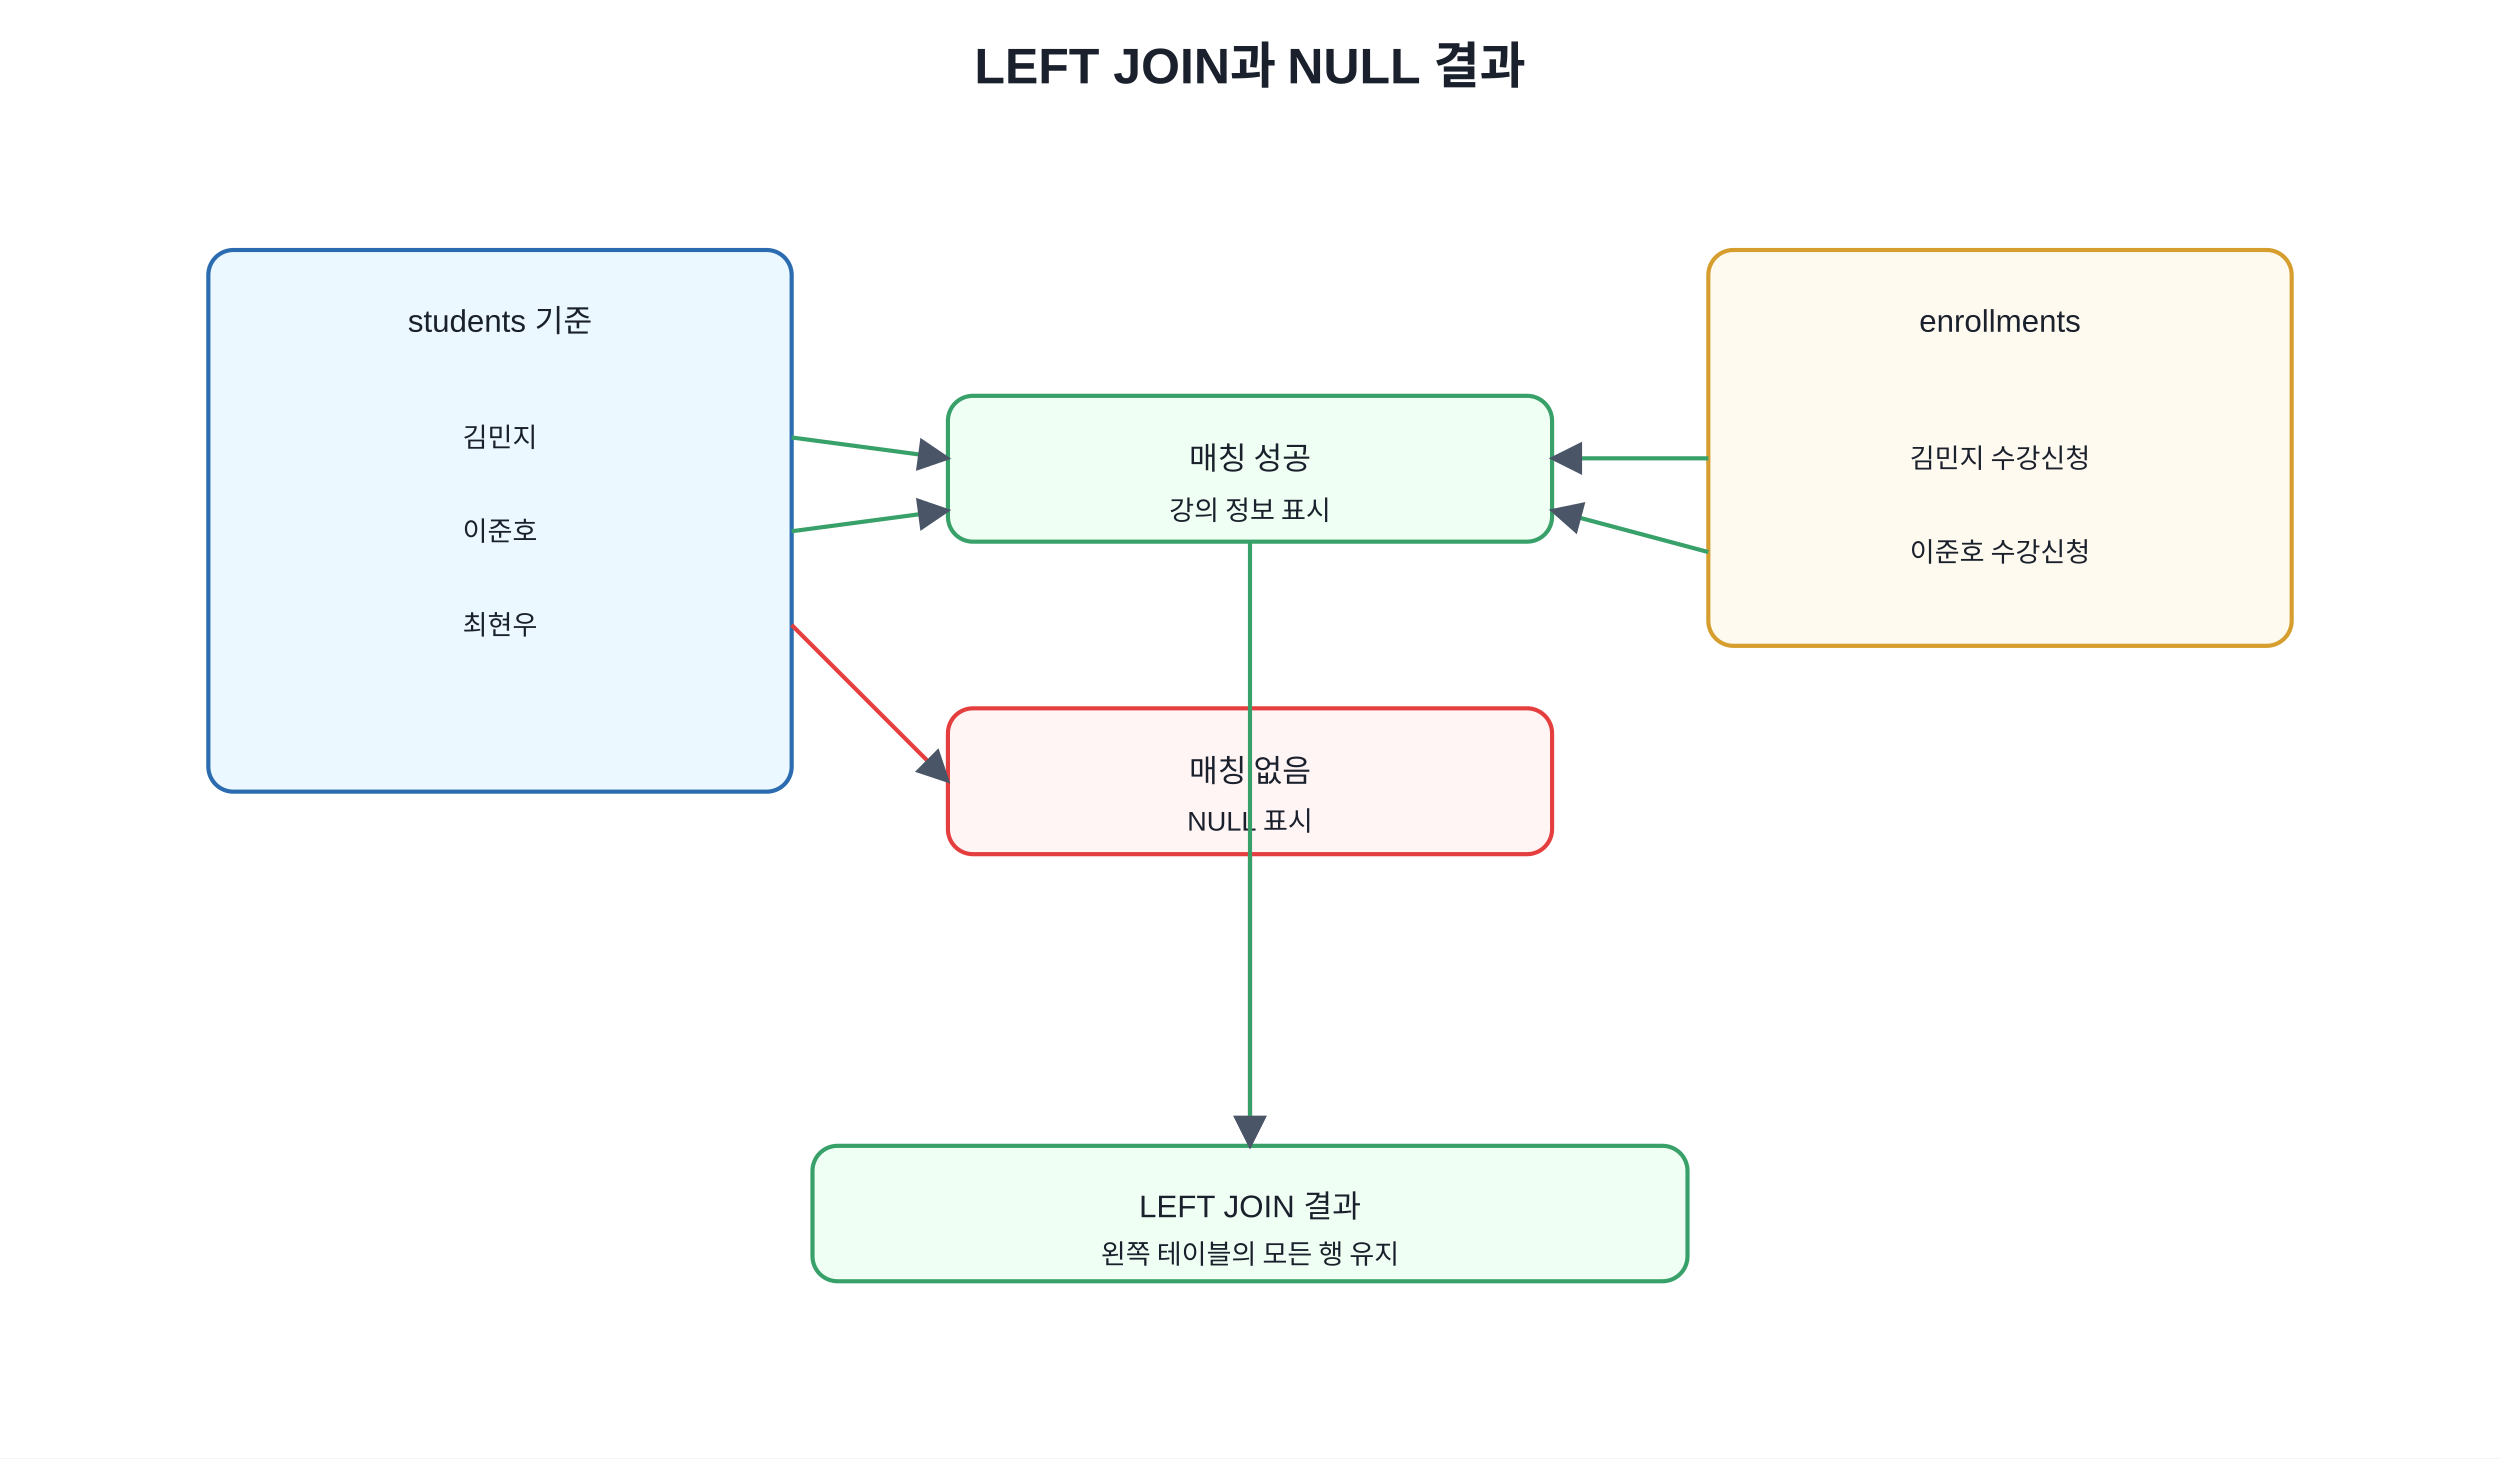
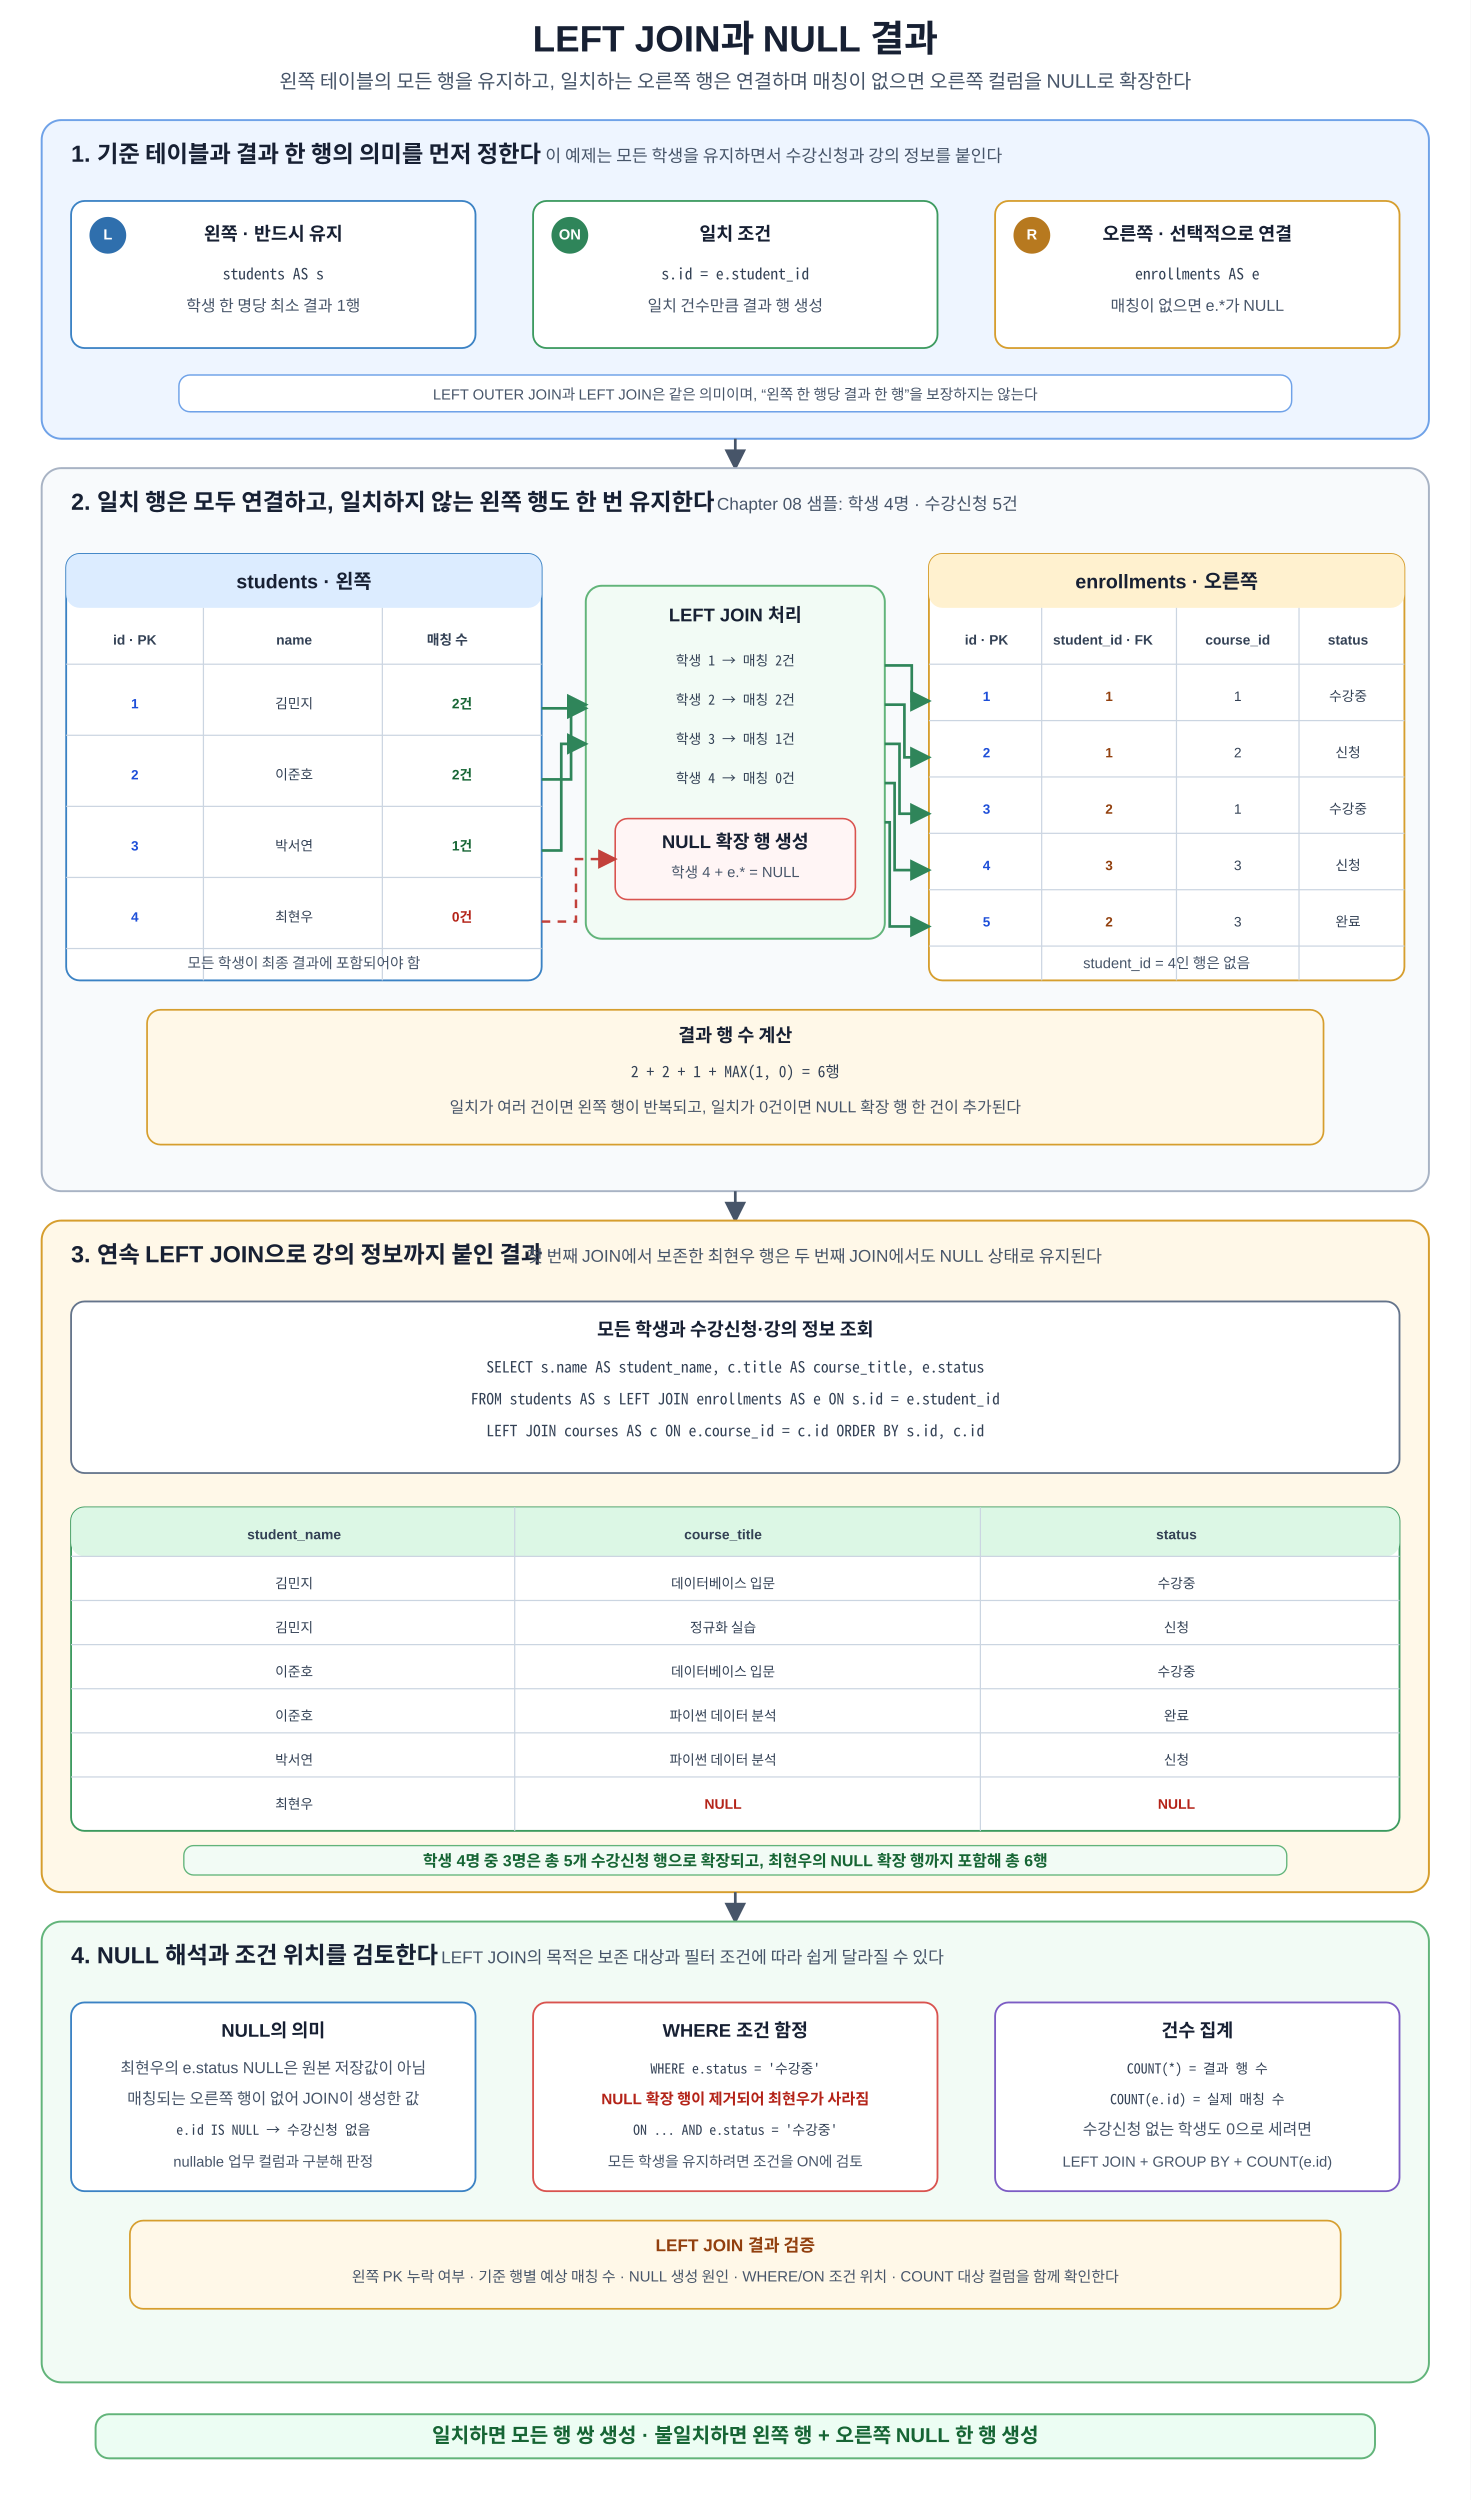
- <svg xmlns="http://www.w3.org/2000/svg" width="1200" height="700" viewBox="0 0 1200 700">
+ <svg xmlns="http://www.w3.org/2000/svg" width="1200" height="2040" viewBox="0 0 1200 2040" role="img" aria-labelledby="title desc" shape-rendering="geometricPrecision">
  <defs>
-     <marker id="a" viewBox="0 0 10 10" refX="9" refY="5" markerWidth="8" markerHeight="8" orient="auto">
-       <path d="M0 0L10 5L0 10z" fill="#4a5568" />
+     <marker id="arrow" viewBox="0 0 10 10" refX="8.7" refY="5" markerWidth="8" markerHeight="8" orient="auto">
+       <path d="M0 0 L10 5 L0 10 Z" fill="#475569" />
    </marker>
-     <style>text{font-family:Malgun Gothic,Apple SD Gothic Neo,Noto Sans KR,Arial,sans-serif;fill:#1a202c}.t{font-size:24px;font-weight:700}.b{fill:#f7fafc;stroke:#4a5568;stroke-width:2;rx:12}.m{fill:#ebf8ff;stroke:#2b6cb0}.g{fill:#f0fff4;stroke:#38a169}.r{fill:#fff5f5;stroke:#e53e3e}.y{fill:#fffaf0;stroke:#d69e2e}.l{font-size:15px;text-anchor:middle;dominant-baseline:middle}.s{font-size:13px;text-anchor:middle;dominant-baseline:middle}</style>
+     <marker id="arrow-green" viewBox="0 0 10 10" refX="8.7" refY="5" markerWidth="8" markerHeight="8" orient="auto">
+       <path d="M0 0 L10 5 L0 10 Z" fill="#2f855a" />
+     </marker>
+     <marker id="arrow-red" viewBox="0 0 10 10" refX="8.7" refY="5" markerWidth="8" markerHeight="8" orient="auto">
+       <path d="M0 0 L10 5 L0 10 Z" fill="#c2413b" />
+     </marker>
+     <style>
+       text{font-family:Malgun Gothic,NanumSquare,Apple SD Gothic Neo,Noto Sans KR,Arial,sans-serif;fill:#172033}
+       .title{font-size:30px;font-weight:700;text-anchor:middle}.subtitle{font-size:16px;text-anchor:middle;fill:#475569}
+       .section-title{font-size:19px;font-weight:700}.section-sub{font-size:14px;fill:#475569}
+       .card-title{font-size:15px;font-weight:700;text-anchor:middle}.card-text{font-size:13px;text-anchor:middle;fill:#475569}.card-text-small{font-size:12px;text-anchor:middle;fill:#475569}
+       .mono{font-family:Consolas,D2Coding,Noto Sans Mono CJK KR,Menlo,monospace;font-size:12.7px;text-anchor:middle;fill:#334155}
+       .mono-small{font-family:Consolas,D2Coding,Noto Sans Mono CJK KR,Menlo,monospace;font-size:11.3px;text-anchor:middle;fill:#334155}
+       .badge{font-size:12px;font-weight:700;text-anchor:middle;dominant-baseline:middle;fill:#fff}
+       .flow{stroke:#475569;stroke-width:2.2;fill:none;marker-end:url(#arrow)}.match{stroke:#2f855a;stroke-width:2.2;fill:none;marker-end:url(#arrow-green)}
+       .unmatched{stroke:#c2413b;stroke-width:2;stroke-dasharray:7 6;fill:none;marker-end:url(#arrow-red)}
+       .table-title{font-size:16px;font-weight:700;text-anchor:middle}.th{font-size:11.2px;font-weight:700;text-anchor:middle;fill:#334155}
+       .cell{font-size:11.2px;text-anchor:middle;fill:#334155}.cell-green{font-size:11.2px;font-weight:700;text-anchor:middle;fill:#166534}.cell-red{font-size:11.2px;font-weight:700;text-anchor:middle;fill:#b42318}
+       .pk{font-size:11px;font-weight:700;text-anchor:middle;fill:#1d4ed8}.fk{font-size:11px;font-weight:700;text-anchor:middle;fill:#92400e}.null{font-size:11.4px;font-weight:700;text-anchor:middle;fill:#b42318}
+       .line{stroke:#cbd5e1;stroke-width:1}.result-head{font-size:11.3px;font-weight:700;text-anchor:middle;fill:#334155}.result-cell{font-size:11.2px;text-anchor:middle;fill:#334155}
+       .note-title{font-size:14px;font-weight:700;text-anchor:middle;fill:#92400e}.note-text{font-size:12.2px;text-anchor:middle;fill:#475569}
+       .principle{font-size:16.5px;font-weight:700;text-anchor:middle;fill:#166534}.ok{font-size:13px;font-weight:700;text-anchor:middle;fill:#166534}.warn{font-size:12.4px;font-weight:700;text-anchor:middle;fill:#b42318}
+     </style>
  </defs>
-   <rect width="100%" height="100%" fill="white" />
-   <text x="600" y="40" text-anchor="middle" class="t">LEFT JOIN과 NULL 결과</text>
-   <rect x="100" y="120" width="280" height="260" class="b m" />
-   <text x="240" y="155" class="l">students 기준</text>
-   <text x="240" y="210" class="s">김민지</text>
-   <text x="240" y="255" class="s">이준호</text>
-   <text x="240" y="300" class="s">최현우</text>
-   <rect x="820" y="120" width="280" height="190" class="b y" />
-   <text x="960" y="155" class="l">enrollments</text>
-   <text x="960" y="220" class="s">김민지 수강신청</text>
-   <text x="960" y="265" class="s">이준호 수강신청</text>
-   <rect x="455" y="190" width="290" height="70" class="b g" />
-   <text x="600" y="220" class="l">매칭 성공</text>
-   <text x="600" y="245" class="s">강의 정보 표시</text>
-   <rect x="455" y="340" width="290" height="70" class="b r" />
-   <text x="600" y="370" class="l">매칭 없음</text>
-   <text x="600" y="395" class="s">NULL 표시</text>
-   <rect x="390" y="550" width="420" height="65" class="b g" />
-   <text x="600" y="580" class="l">LEFT JOIN 결과</text>
-   <text x="600" y="602" class="s">왼쪽 테이블의 모든 행 유지</text>
-   <line x1="380" y1="210" x2="455" y2="220" stroke="#38a169" stroke-width="2" marker-end="url(#a)" />
-   <line x1="820" y1="220" x2="745" y2="220" stroke="#38a169" stroke-width="2" marker-end="url(#a)" />
-   <line x1="380" y1="255" x2="455" y2="245" stroke="#38a169" stroke-width="2" marker-end="url(#a)" />
-   <line x1="820" y1="265" x2="745" y2="245" stroke="#38a169" stroke-width="2" marker-end="url(#a)" />
-   <line x1="380" y1="300" x2="455" y2="375" stroke="#e53e3e" stroke-width="2" marker-end="url(#a)" />
-   <line x1="600" y1="410" x2="600" y2="550" stroke="#e53e3e" stroke-width="2" marker-end="url(#a)" />
-   <line x1="600" y1="260" x2="600" y2="550" stroke="#38a169" stroke-width="2" marker-end="url(#a)" />
+   <rect width="1200" height="2040" fill="#fff" />
+   <text x="600" y="42" class="title">LEFT JOIN과 NULL 결과</text>
+   <text x="600" y="72" class="subtitle">왼쪽 테이블의 모든 행을 유지하고, 일치하는 오른쪽 행은 연결하며 매칭이 없으면 오른쪽 컬럼을 NULL로 확장한다</text>
+   <rect x="34" y="98" width="1132" height="260" rx="16" fill="#eef5ff" stroke="#6fa2e8" stroke-width="1.6" />
+   <text x="58" y="132" class="section-title">1. 기준 테이블과 결과 한 행의 의미를 먼저 정한다</text>
+   <text x="445" y="132" class="section-sub">이 예제는 모든 학생을 유지하면서 수강신청과 강의 정보를 붙인다</text>
+   <rect x="58" y="164" width="330" height="120" rx="11" fill="#fff" stroke="#3b82c4" stroke-width="1.5" />
+   <circle cx="88" cy="192" r="15" fill="#2f6fad" />
+   <text x="88" y="192" class="badge">L</text>
+   <text x="223" y="196" class="card-title">왼쪽 · 반드시 유지</text>
+   <text x="223" y="228" class="mono">students AS s</text>
+   <text x="223" y="254" class="card-text">학생 한 명당 최소 결과 1행</text>
+   <rect x="435" y="164" width="330" height="120" rx="11" fill="#fff" stroke="#3c9a5f" stroke-width="1.5" />
+   <circle cx="465" cy="192" r="15" fill="#2f855a" />
+   <text x="465" y="192" class="badge">ON</text>
+   <text x="600" y="196" class="card-title">일치 조건</text>
+   <text x="600" y="228" class="mono">s.id = e.student_id</text>
+   <text x="600" y="254" class="card-text">일치 건수만큼 결과 행 생성</text>
+   <rect x="812" y="164" width="330" height="120" rx="11" fill="#fff" stroke="#d69e2e" stroke-width="1.5" />
+   <circle cx="842" cy="192" r="15" fill="#b7791f" />
+   <text x="842" y="192" class="badge">R</text>
+   <text x="977" y="196" class="card-title">오른쪽 · 선택적으로 연결</text>
+   <text x="977" y="228" class="mono">enrollments AS e</text>
+   <text x="977" y="254" class="card-text">매칭이 없으면 e.*가 NULL</text>
+   <rect x="146" y="306" width="908" height="30" rx="9" fill="#fff" stroke="#6fa2e8" stroke-width="1.2" />
+   <text x="600" y="326" class="card-text-small">LEFT OUTER JOIN과 LEFT JOIN은 같은 의미이며, “왼쪽 한 행당 결과 한 행”을 보장하지는 않는다</text>
+   <path d="M600 358V382" class="flow" />
+   <rect x="34" y="382" width="1132" height="590" rx="16" fill="#f8fafc" stroke="#a8b3c4" stroke-width="1.6" />
+   <text x="58" y="416" class="section-title">2. 일치 행은 모두 연결하고, 일치하지 않는 왼쪽 행도 한 번 유지한다</text>
+   <text x="585" y="416" class="section-sub">Chapter 08 샘플: 학생 4명 · 수강신청 5건</text>
+   <rect x="54" y="452" width="388" height="348" rx="11" fill="#fff" stroke="#3b82c4" stroke-width="1.5" />
+   <rect x="54" y="452" width="388" height="44" rx="11" fill="#dcecff" />
+   <text x="248" y="480" class="table-title">students · 왼쪽</text>
+   <text x="110" y="526" class="th">id · PK</text>
+   <text x="240" y="526" class="th">name</text>
+   <text x="365" y="526" class="th">매칭 수</text>
+   <line x1="54" y1="542" x2="442" y2="542" class="line" />
+   <line x1="54" y1="600" x2="442" y2="600" class="line" />
+   <line x1="54" y1="658" x2="442" y2="658" class="line" />
+   <line x1="54" y1="716" x2="442" y2="716" class="line" />
+   <line x1="54" y1="774" x2="442" y2="774" class="line" />
+   <line x1="166" y1="496" x2="166" y2="800" class="line" />
+   <line x1="312" y1="496" x2="312" y2="800" class="line" />
+   <text x="110" y="578" class="pk">1</text>
+   <text x="240" y="578" class="cell">김민지</text>
+   <text x="377" y="578" class="cell-green">2건</text>
+   <text x="110" y="636" class="pk">2</text>
+   <text x="240" y="636" class="cell">이준호</text>
+   <text x="377" y="636" class="cell-green">2건</text>
+   <text x="110" y="694" class="pk">3</text>
+   <text x="240" y="694" class="cell">박서연</text>
+   <text x="377" y="694" class="cell-green">1건</text>
+   <text x="110" y="752" class="pk">4</text>
+   <text x="240" y="752" class="cell">최현우</text>
+   <text x="377" y="752" class="cell-red">0건</text>
+   <text x="248" y="790" class="card-text-small">모든 학생이 최종 결과에 포함되어야 함</text>
+   <rect x="478" y="478" width="244" height="288" rx="13" fill="#f2fbf5" stroke="#62b47a" stroke-width="1.6" />
+   <text x="600" y="507" class="card-title">LEFT JOIN 처리</text>
+   <text x="600" y="543" class="mono-small">학생 1 → 매칭 2건</text>
+   <text x="600" y="575" class="mono-small">학생 2 → 매칭 2건</text>
+   <text x="600" y="607" class="mono-small">학생 3 → 매칭 1건</text>
+   <text x="600" y="639" class="mono-small">학생 4 → 매칭 0건</text>
+   <rect x="502" y="668" width="196" height="66" rx="10" fill="#fff5f5" stroke="#d9534f" stroke-width="1.3" />
+   <text x="600" y="692" class="card-title">NULL 확장 행 생성</text>
+   <text x="600" y="716" class="card-text-small">학생 4 + e.* = NULL</text>
+   <rect x="758" y="452" width="388" height="348" rx="11" fill="#fff" stroke="#d69e2e" stroke-width="1.5" />
+   <rect x="758" y="452" width="388" height="44" rx="11" fill="#fff1cf" />
+   <text x="952" y="480" class="table-title">enrollments · 오른쪽</text>
+   <text x="805" y="526" class="th">id · PK</text>
+   <text x="900" y="526" class="th">student_id · FK</text>
+   <text x="1010" y="526" class="th">course_id</text>
+   <text x="1100" y="526" class="th">status</text>
+   <line x1="758" y1="542" x2="1146" y2="542" class="line" />
+   <line x1="758" y1="588" x2="1146" y2="588" class="line" />
+   <line x1="758" y1="634" x2="1146" y2="634" class="line" />
+   <line x1="758" y1="680" x2="1146" y2="680" class="line" />
+   <line x1="758" y1="726" x2="1146" y2="726" class="line" />
+   <line x1="758" y1="772" x2="1146" y2="772" class="line" />
+   <line x1="850" y1="496" x2="850" y2="800" class="line" />
+   <line x1="960" y1="496" x2="960" y2="800" class="line" />
+   <line x1="1060" y1="496" x2="1060" y2="800" class="line" />
+   <text x="805" y="572" class="pk">1</text>
+   <text x="905" y="572" class="fk">1</text>
+   <text x="1010" y="572" class="cell">1</text>
+   <text x="1100" y="572" class="cell">수강중</text>
+   <text x="805" y="618" class="pk">2</text>
+   <text x="905" y="618" class="fk">1</text>
+   <text x="1010" y="618" class="cell">2</text>
+   <text x="1100" y="618" class="cell">신청</text>
+   <text x="805" y="664" class="pk">3</text>
+   <text x="905" y="664" class="fk">2</text>
+   <text x="1010" y="664" class="cell">1</text>
+   <text x="1100" y="664" class="cell">수강중</text>
+   <text x="805" y="710" class="pk">4</text>
+   <text x="905" y="710" class="fk">3</text>
+   <text x="1010" y="710" class="cell">3</text>
+   <text x="1100" y="710" class="cell">신청</text>
+   <text x="805" y="756" class="pk">5</text>
+   <text x="905" y="756" class="fk">2</text>
+   <text x="1010" y="756" class="cell">3</text>
+   <text x="1100" y="756" class="cell">완료</text>
+   <text x="952" y="790" class="card-text-small">student_id = 4인 행은 없음</text>
+   <path d="M442 578H478" class="match" />
+   <path d="M442 636H466V575H478" class="match" />
+   <path d="M442 694H458V607H478" class="match" />
+   <path d="M442 752H470V701H502" class="unmatched" />
+   <path d="M722 543H744V572H758" class="match" />
+   <path d="M722 575H738V618H758" class="match" />
+   <path d="M722 607H734V664H758" class="match" />
+   <path d="M722 639H730V710H758" class="match" />
+   <path d="M722 671H726V756H758" class="match" />
+   <rect x="120" y="824" width="960" height="110" rx="11" fill="#fff8e8" stroke="#d69e2e" stroke-width="1.4" />
+   <text x="600" y="850" class="card-title">결과 행 수 계산</text>
+   <text x="600" y="879" class="mono">2 + 2 + 1 + MAX(1, 0) = 6행</text>
+   <text x="600" y="908" class="card-text">일치가 여러 건이면 왼쪽 행이 반복되고, 일치가 0건이면 NULL 확장 행 한 건이 추가된다</text>
+   <path d="M600 972V996" class="flow" />
+   <rect x="34" y="996" width="1132" height="548" rx="16" fill="#fff8e8" stroke="#d69e2e" stroke-width="1.6" />
+   <text x="58" y="1030" class="section-title">3. 연속 LEFT JOIN으로 강의 정보까지 붙인 결과</text>
+   <text x="430" y="1030" class="section-sub">첫 번째 JOIN에서 보존한 최현우 행은 두 번째 JOIN에서도 NULL 상태로 유지된다</text>
+   <rect x="58" y="1062" width="1084" height="140" rx="11" fill="#fff" stroke="#64748b" stroke-width="1.5" />
+   <text x="600" y="1090" class="card-title">모든 학생과 수강신청·강의 정보 조회</text>
+   <text x="600" y="1120" class="mono">SELECT s.name AS student_name, c.title AS course_title, e.status</text>
+   <text x="600" y="1146" class="mono">FROM students AS s LEFT JOIN enrollments AS e ON s.id = e.student_id</text>
+   <text x="600" y="1172" class="mono">LEFT JOIN courses AS c ON e.course_id = c.id ORDER BY s.id, c.id</text>
+   <rect x="58" y="1230" width="1084" height="264" rx="11" fill="#fff" stroke="#3c9a5f" stroke-width="1.5" />
+   <rect x="58" y="1230" width="1084" height="40" rx="11" fill="#dcf7e5" />
+   <text x="240" y="1256" class="result-head">student_name</text>
+   <text x="590" y="1256" class="result-head">course_title</text>
+   <text x="960" y="1256" class="result-head">status</text>
+   <line x1="58" y1="1270" x2="1142" y2="1270" class="line" />
+   <line x1="420" y1="1230" x2="420" y2="1494" class="line" />
+   <line x1="800" y1="1230" x2="800" y2="1494" class="line" />
+   <line x1="58" y1="1306" x2="1142" y2="1306" class="line" />
+   <line x1="58" y1="1342" x2="1142" y2="1342" class="line" />
+   <line x1="58" y1="1378" x2="1142" y2="1378" class="line" />
+   <line x1="58" y1="1414" x2="1142" y2="1414" class="line" />
+   <line x1="58" y1="1450" x2="1142" y2="1450" class="line" />
+   <text x="240" y="1296" class="result-cell">김민지</text>
+   <text x="590" y="1296" class="result-cell">데이터베이스 입문</text>
+   <text x="960" y="1296" class="result-cell">수강중</text>
+   <text x="240" y="1332" class="result-cell">김민지</text>
+   <text x="590" y="1332" class="result-cell">정규화 실습</text>
+   <text x="960" y="1332" class="result-cell">신청</text>
+   <text x="240" y="1368" class="result-cell">이준호</text>
+   <text x="590" y="1368" class="result-cell">데이터베이스 입문</text>
+   <text x="960" y="1368" class="result-cell">수강중</text>
+   <text x="240" y="1404" class="result-cell">이준호</text>
+   <text x="590" y="1404" class="result-cell">파이썬 데이터 분석</text>
+   <text x="960" y="1404" class="result-cell">완료</text>
+   <text x="240" y="1440" class="result-cell">박서연</text>
+   <text x="590" y="1440" class="result-cell">파이썬 데이터 분석</text>
+   <text x="960" y="1440" class="result-cell">신청</text>
+   <text x="240" y="1476" class="result-cell">최현우</text>
+   <text x="590" y="1476" class="null">NULL</text>
+   <text x="960" y="1476" class="null">NULL</text>
+   <rect x="150" y="1506" width="900" height="24" rx="8" fill="#f2fbf5" stroke="#62b47a" stroke-width="1.1" />
+   <text x="600" y="1523" class="ok">학생 4명 중 3명은 총 5개 수강신청 행으로 확장되고, 최현우의 NULL 확장 행까지 포함해 총 6행</text>
+   <path d="M600 1544V1568" class="flow" />
+   <rect x="34" y="1568" width="1132" height="376" rx="16" fill="#f2fbf5" stroke="#62b47a" stroke-width="1.6" />
+   <text x="58" y="1602" class="section-title">4. NULL 해석과 조건 위치를 검토한다</text>
+   <text x="360" y="1602" class="section-sub">LEFT JOIN의 목적은 보존 대상과 필터 조건에 따라 쉽게 달라질 수 있다</text>
+   <rect x="58" y="1634" width="330" height="154" rx="11" fill="#fff" stroke="#3b82c4" stroke-width="1.5" />
+   <text x="223" y="1662" class="card-title">NULL의 의미</text>
+   <text x="223" y="1692" class="card-text">최현우의 e.status NULL은 원본 저장값이 아님</text>
+   <text x="223" y="1717" class="card-text">매칭되는 오른쪽 행이 없어 JOIN이 생성한 값</text>
+   <text x="223" y="1742" class="mono-small">e.id IS NULL → 수강신청 없음</text>
+   <text x="223" y="1768" class="card-text-small">nullable 업무 컬럼과 구분해 판정</text>
+   <rect x="435" y="1634" width="330" height="154" rx="11" fill="#fff" stroke="#d9534f" stroke-width="1.5" />
+   <text x="600" y="1662" class="card-title">WHERE 조건 함정</text>
+   <text x="600" y="1692" class="mono-small">WHERE e.status = '수강중'</text>
+   <text x="600" y="1717" class="warn">NULL 확장 행이 제거되어 최현우가 사라짐</text>
+   <text x="600" y="1742" class="mono-small">ON ... AND e.status = '수강중'</text>
+   <text x="600" y="1768" class="card-text-small">모든 학생을 유지하려면 조건을 ON에 검토</text>
+   <rect x="812" y="1634" width="330" height="154" rx="11" fill="#fff" stroke="#7c5cc4" stroke-width="1.5" />
+   <text x="977" y="1662" class="card-title">건수 집계</text>
+   <text x="977" y="1692" class="mono-small">COUNT(*) = 결과 행 수</text>
+   <text x="977" y="1717" class="mono-small">COUNT(e.id) = 실제 매칭 수</text>
+   <text x="977" y="1742" class="card-text">수강신청 없는 학생도 0으로 세려면</text>
+   <text x="977" y="1768" class="card-text-small">LEFT JOIN + GROUP BY + COUNT(e.id)</text>
+   <rect x="106" y="1812" width="988" height="72" rx="11" fill="#fff8e8" stroke="#d69e2e" stroke-width="1.4" />
+   <text x="600" y="1837" class="note-title">LEFT JOIN 결과 검증</text>
+   <text x="600" y="1862" class="note-text">왼쪽 PK 누락 여부 · 기준 행별 예상 매칭 수 · NULL 생성 원인 · WHERE/ON 조건 위치 · COUNT 대상 컬럼을 함께 확인한다</text>
+   <rect x="78" y="1970" width="1044" height="36" rx="11" fill="#ecfdf3" stroke="#62b47a" stroke-width="1.6" />
+   <text x="600" y="1993" class="principle">일치하면 모든 행 쌍 생성 · 불일치하면 왼쪽 행 + 오른쪽 NULL 한 행 생성</text>
</svg>
